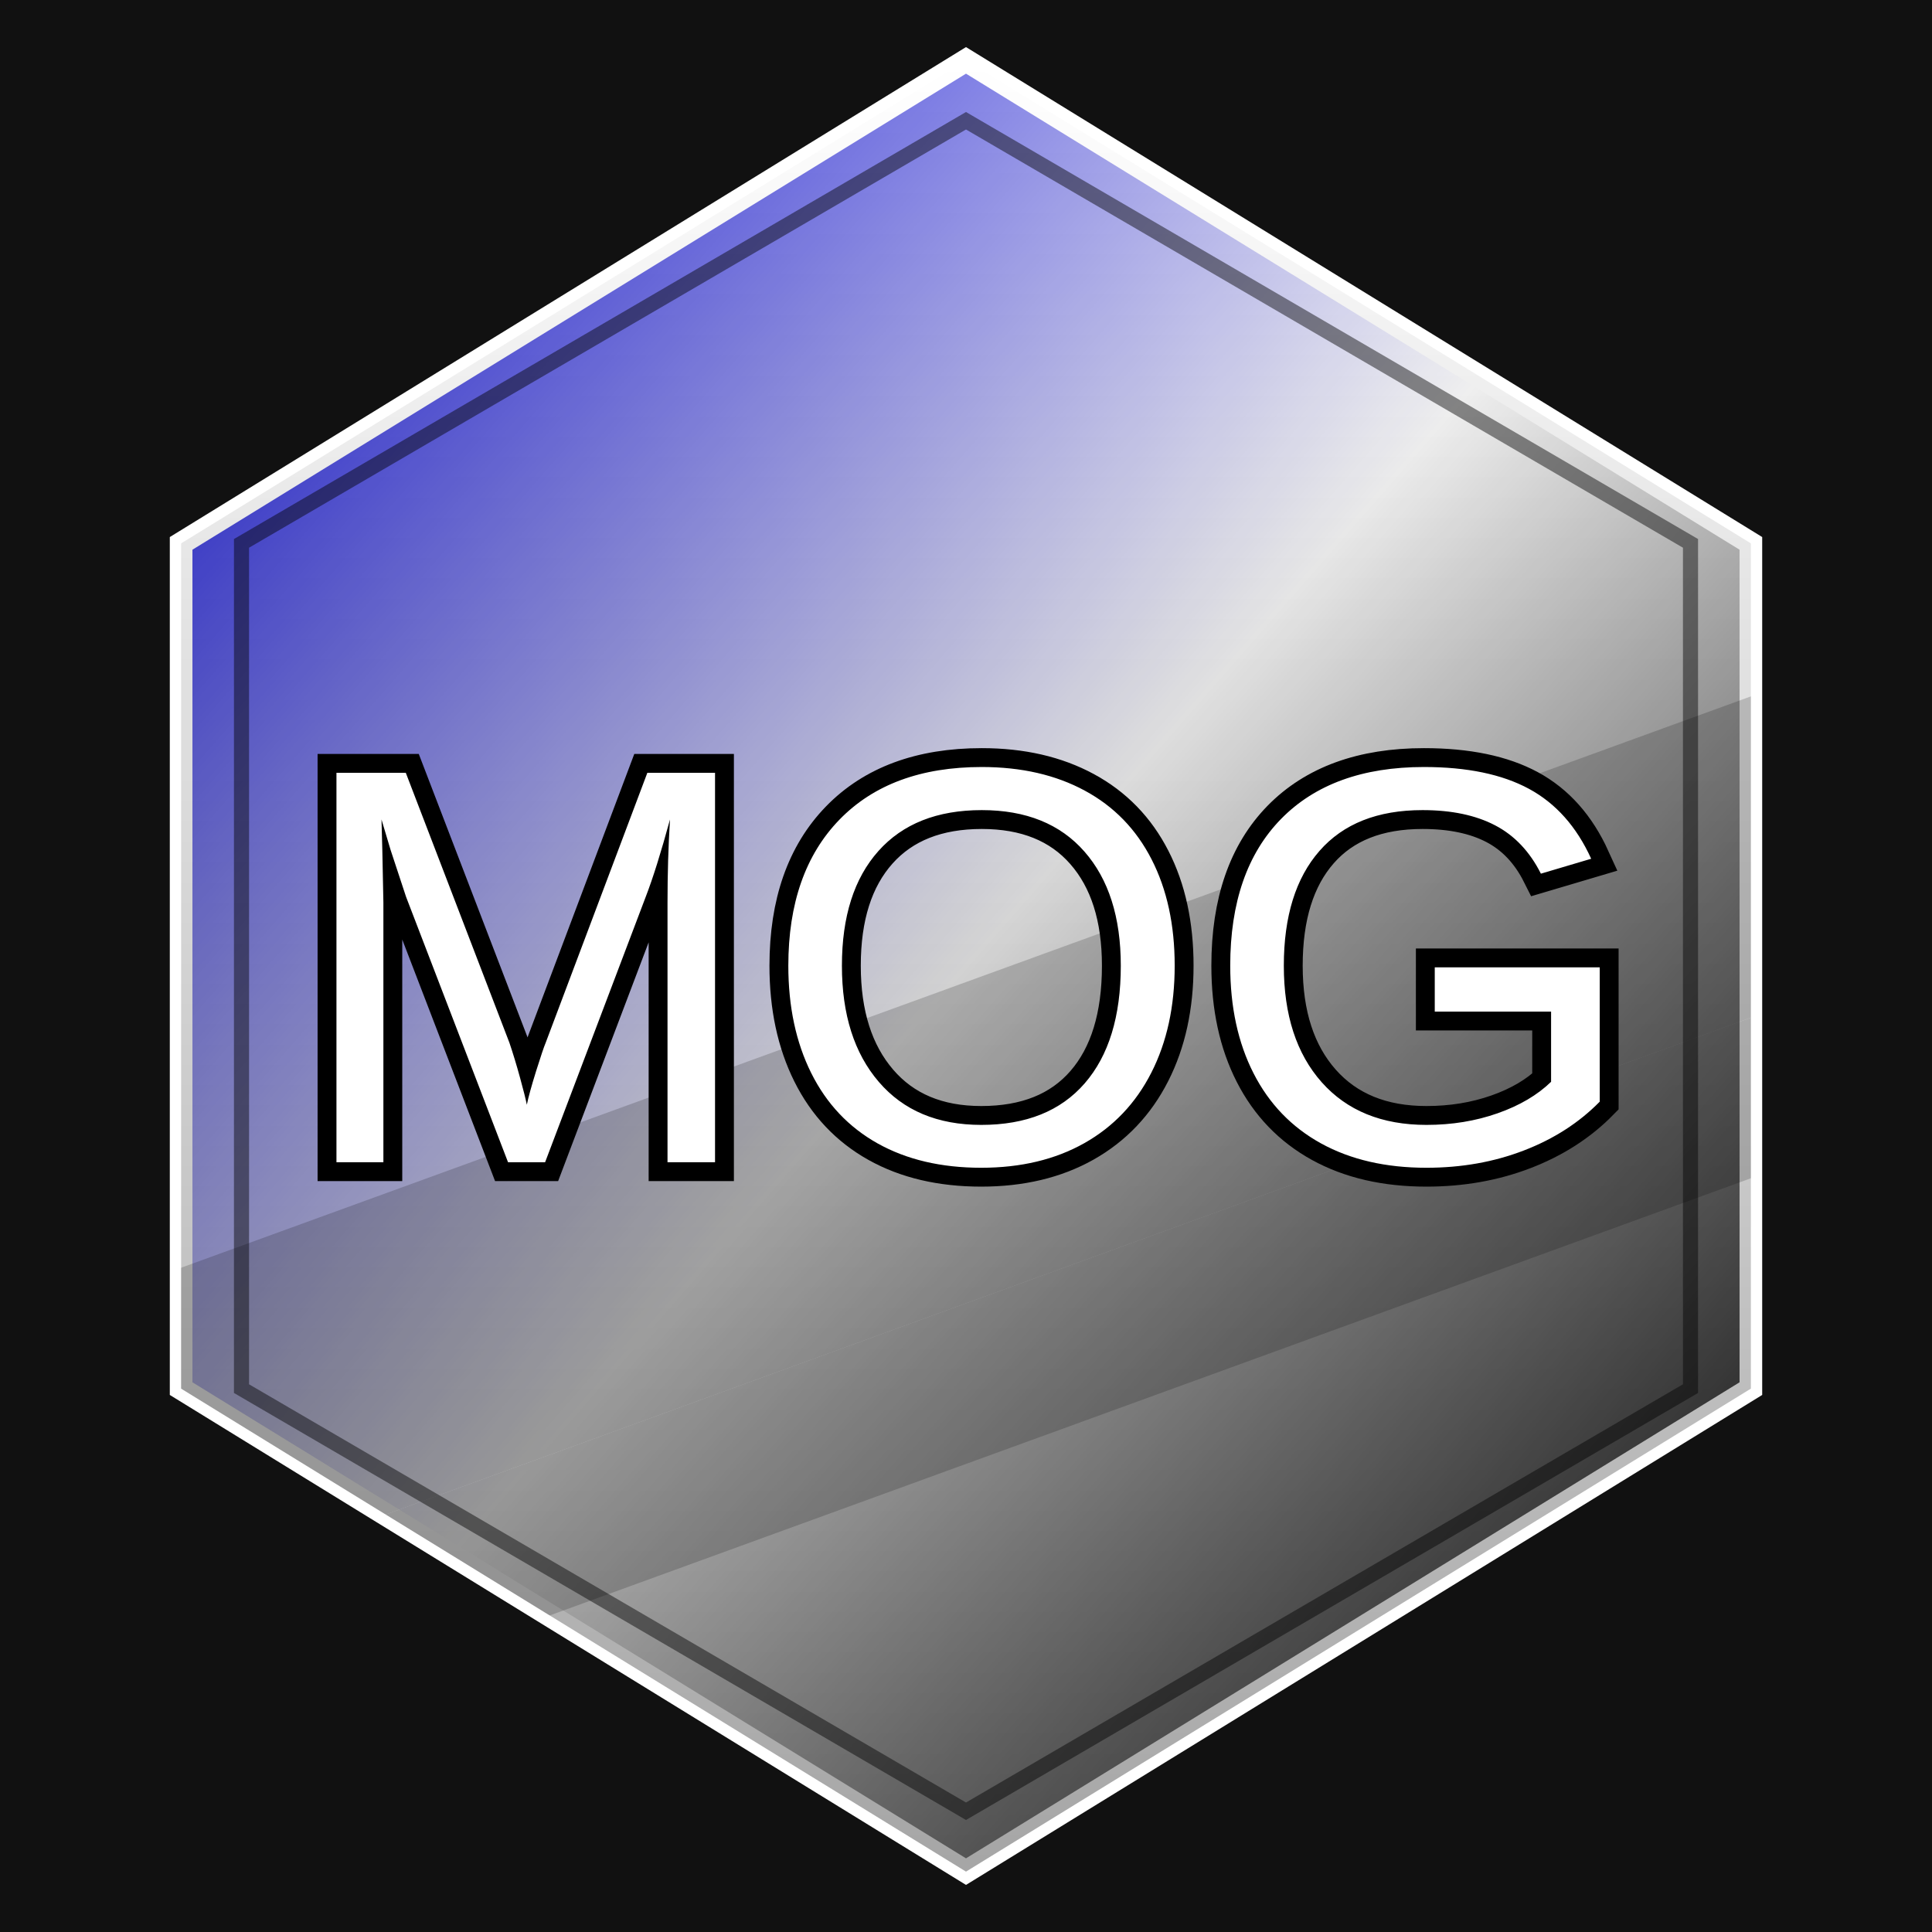
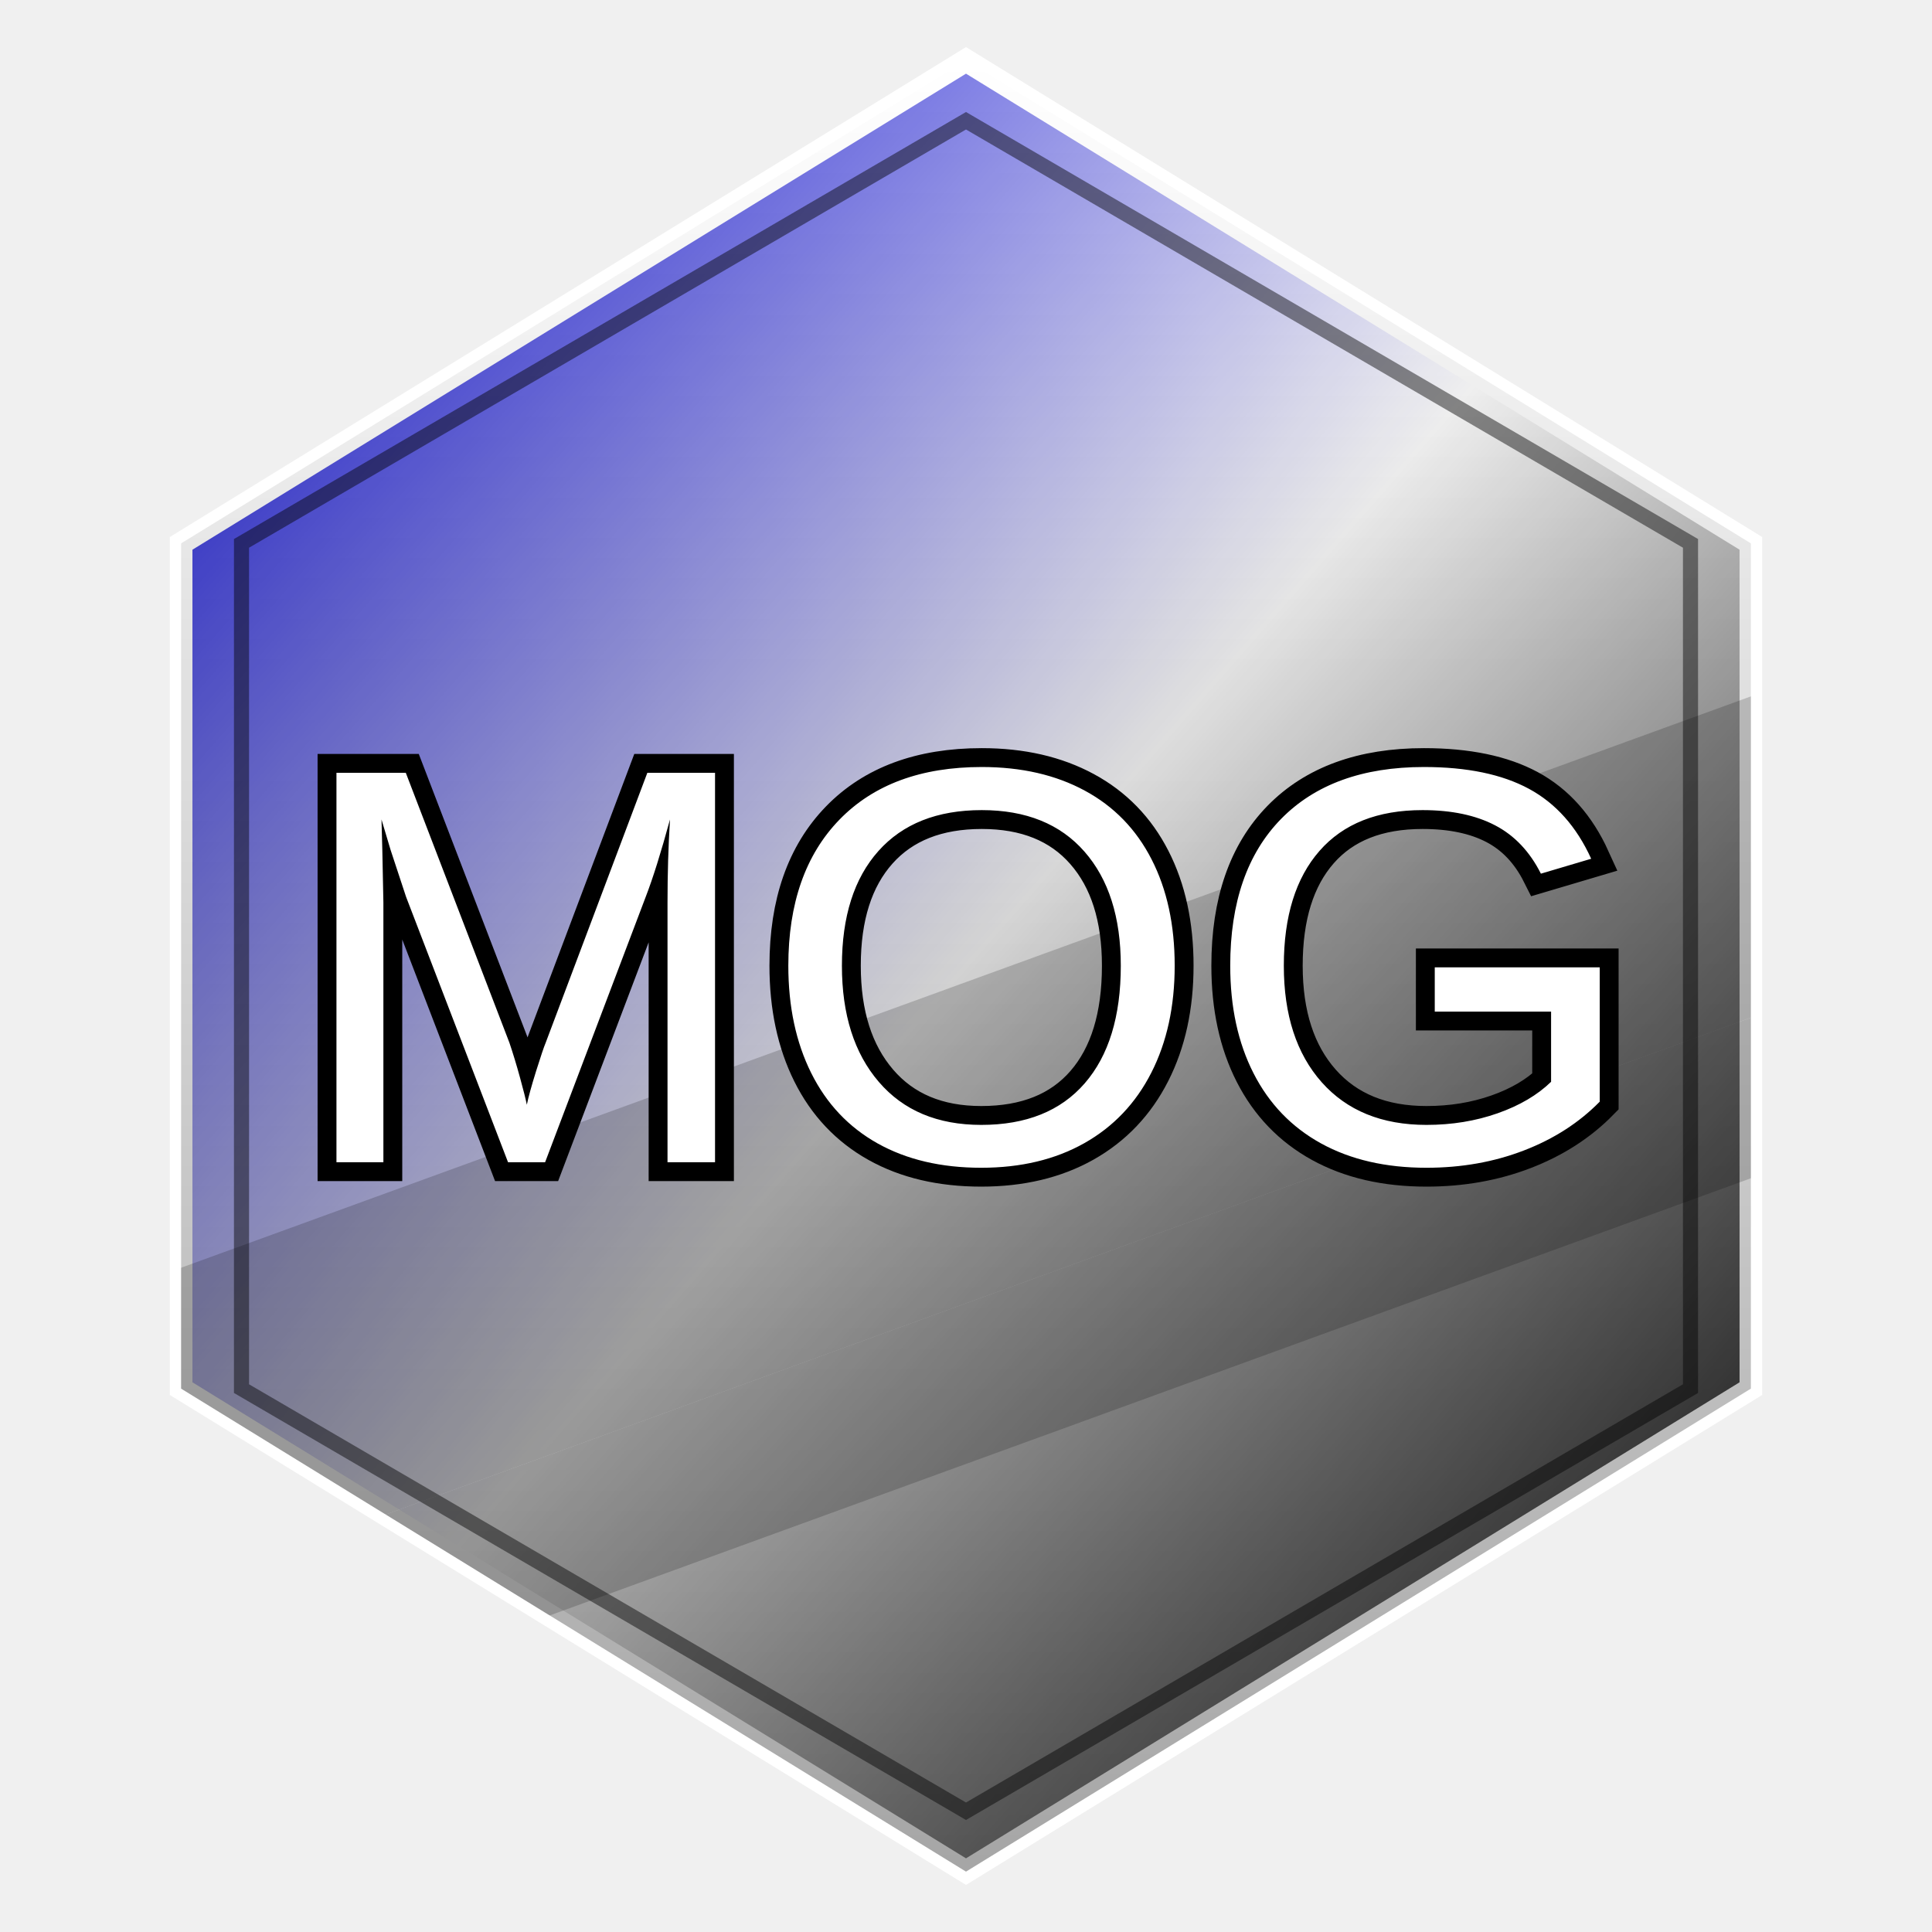
<svg xmlns="http://www.w3.org/2000/svg" width="512" height="512" viewBox="0 0 512 512" version="1.1">
  <defs>
    <linearGradient id="bgGrad" x1="0%" y1="0%" x2="100%" y2="100%">
      <stop offset="0%" stop-color="#0000CC" />
      <stop offset="50%" stop-color="#FFFFFF" />
      <stop offset="100%" stop-color="#000000" />
    </linearGradient>
    <linearGradient id="innerGrad" x1="0%" y1="0%" x2="0%" y2="100%">
      <stop offset="0%" stop-color="#000000" stop-opacity="0.0" />
      <stop offset="100%" stop-color="#000000" stop-opacity="0.35" />
    </linearGradient>
    <clipPath id="hexClip">
      <polygon points="         256,16         464,144         464,368         256,496         48,368         48,144       " />
    </clipPath>
  </defs>
-   <rect width="512" height="512" fill="#111111" />
  <polygon points="256,16 464,144 464,368 256,496 48,368 48,144" fill="url(#bgGrad)" stroke="#ffffff" stroke-width="6" />
  <polygon points="256,32 448,144 448,368 256,480 64,368 64,144" fill="none" stroke="#000000" stroke-opacity="0.45" stroke-width="4" />
  <polygon points="256,16 464,144 464,368 256,496 48,368 48,144" fill="url(#innerGrad)" clip-path="url(#hexClip)" />
  <g opacity="0.18" clip-path="url(#hexClip)">
    <rect x="-50" y="260" width="612" height="80" fill="#000000" transform="rotate(-20 256 256)" />
    <rect x="-80" y="340" width="612" height="40" fill="#000000" transform="rotate(-20 256 256)" />
  </g>
  <text x="256" y="256" font-family="Arial Black, Arial, sans-serif" font-size="150" fill="#ffffff" text-anchor="middle" dominant-baseline="central" paint-order="stroke" stroke="#000000" stroke-width="10">
    MOG
  </text>
</svg>
